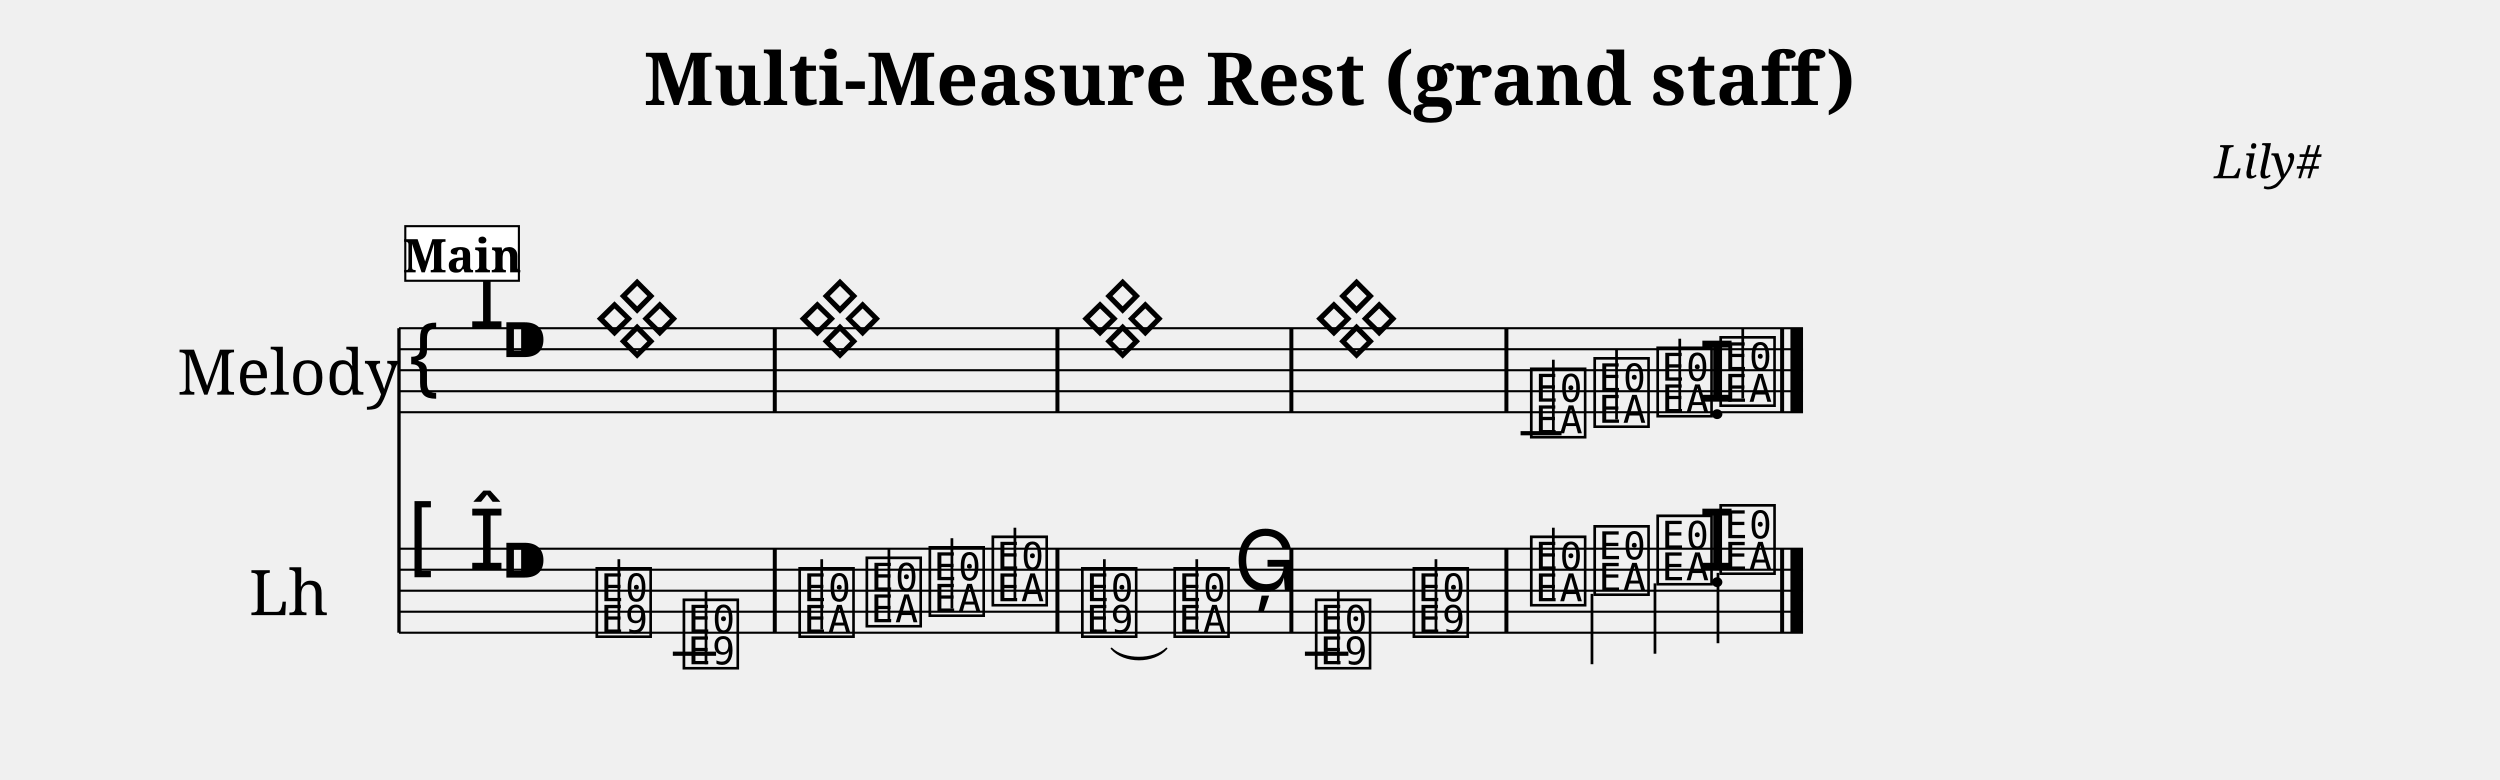
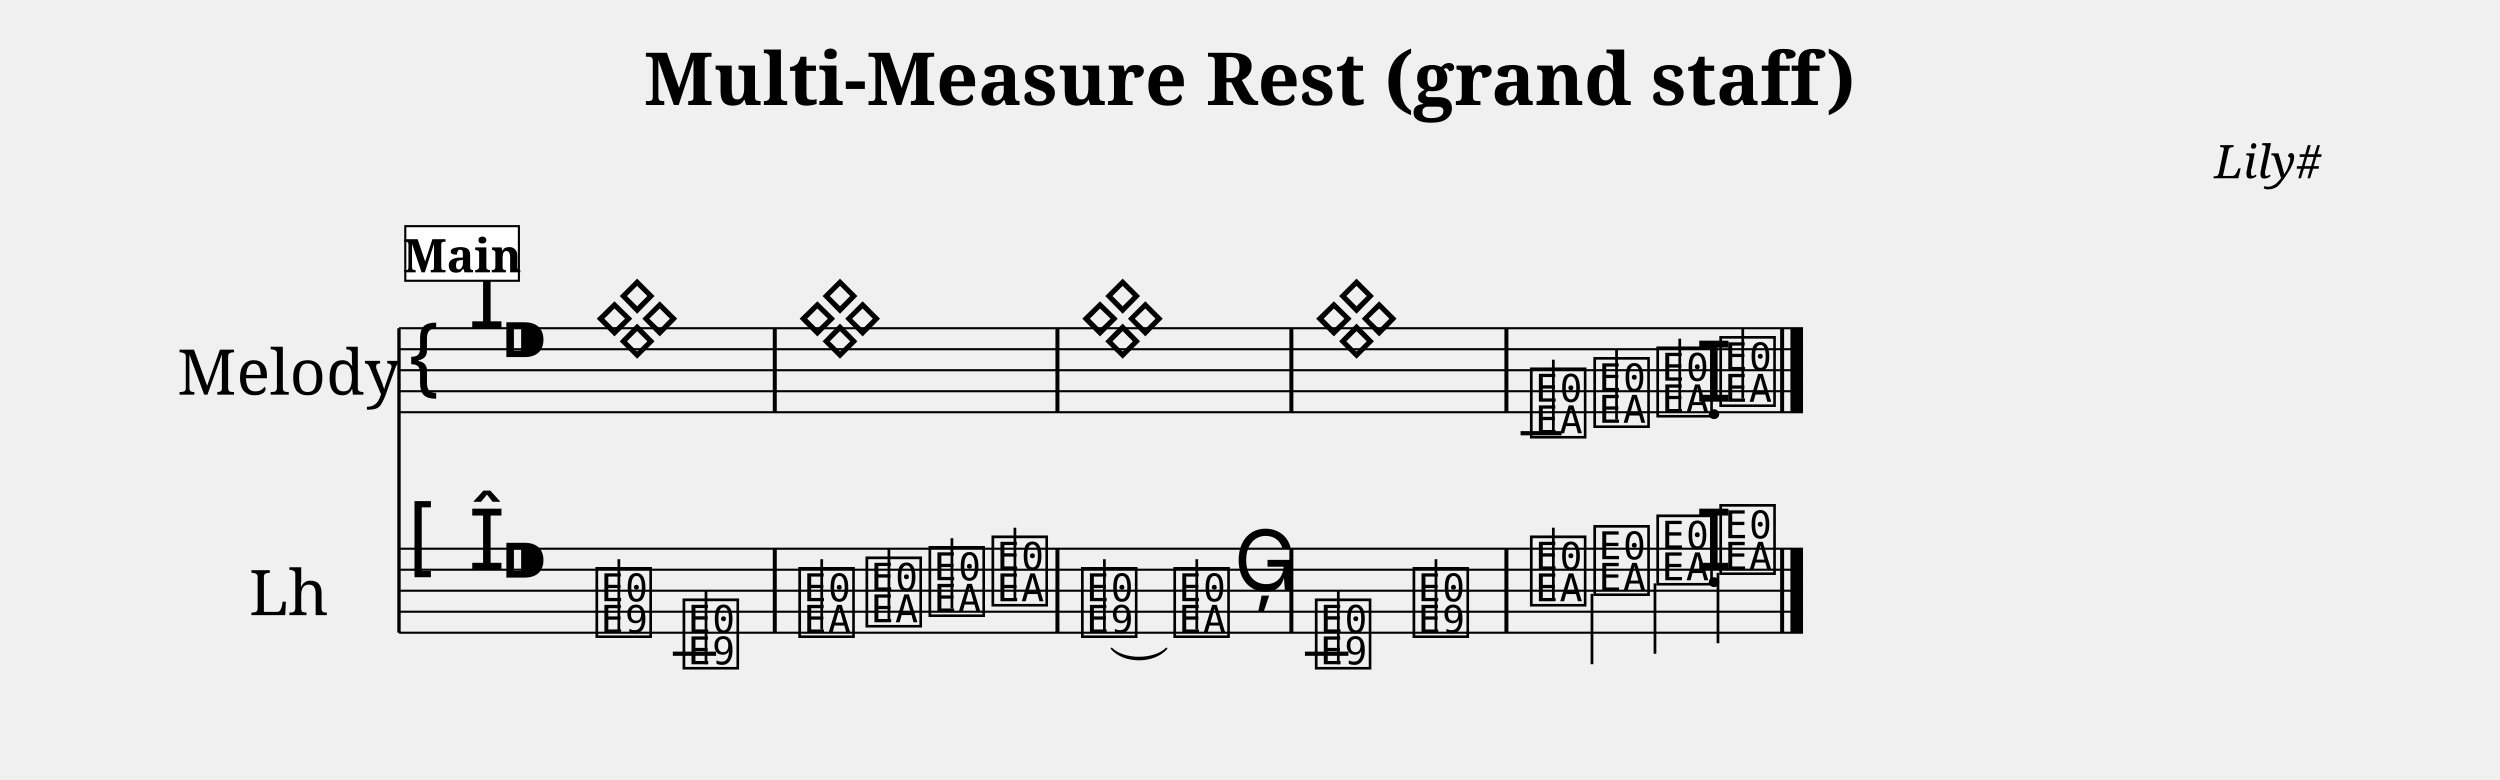
<svg xmlns="http://www.w3.org/2000/svg" width="1190.5" height="371.3" viewBox="0 0 119.05 37.13" font-family="serif">
  <style>
  @font-face { font-family: 'Emmentaler'; src: local('Emmentaler'); }
  .music { font-family: 'Emmentaler', serif; }
</style>
  <text x="59.52" y="5.00" font-size="3.49" font-weight="bold" text-anchor="middle" data-pos="623">Multi-Measure Rest (grand staff)</text>
  <text x="110.55" y="8.49" font-size="2.20" font-style="italic" text-anchor="end" data-pos="667">Lily#</text>
  <g transform="translate(8.50,0.00) scale(1,1)">
    <text x="5.25" y="17.63" font-size="3.00" text-anchor="middle" dominant-baseline="central">Melody</text>
    <text x="5.25" y="28.13" font-size="3.00" text-anchor="middle" dominant-baseline="central">Lh</text>
    <line x1="10.50" y1="15.63" x2="10.50" y2="30.13" stroke="#000000" stroke-width="0.160" />
    <line x1="10.50" y1="15.63" x2="77.36" y2="15.63" stroke="#000000" stroke-width="0.100" />
    <line x1="10.50" y1="16.63" x2="77.36" y2="16.63" stroke="#000000" stroke-width="0.100" />
    <line x1="10.50" y1="17.63" x2="77.36" y2="17.63" stroke="#000000" stroke-width="0.100" />
    <line x1="10.50" y1="18.63" x2="77.36" y2="18.63" stroke="#000000" stroke-width="0.100" />
    <line x1="10.50" y1="19.63" x2="77.36" y2="19.63" stroke="#000000" stroke-width="0.100" />
    <text class="music" x="10.80" y="18.63" font-size="4.00"></text>
    <text class="music" x="13.80" y="15.63" font-size="4.00" data-pos="685"></text>
    <text class="music" x="15.30" y="17.63" font-size="4.00" data-pos="675"></text>
    <line x1="63.91" y1="20.63" x2="65.86" y2="20.63" stroke="#000000" stroke-width="0.200" />
    <text class="music" x="19.73" y="16.63" font-size="4.00" data-pos="759"></text>
    <text class="music" x="29.39" y="16.63" font-size="4.00" data-pos="759"></text>
    <text class="music" x="42.85" y="16.63" font-size="4.00" data-pos="759"></text>
    <text class="music" x="53.99" y="16.63" font-size="4.00" data-pos="759"></text>
    <text class="music" x="64.23" y="20.63" font-size="4.00" data-pos="770"></text>
    <line x1="65.47" y1="20.48" x2="65.47" y2="17.13" stroke="#000000" stroke-width="0.130" />
    <text class="music" x="67.25" y="20.13" font-size="4.00" data-pos="777"></text>
    <line x1="68.48" y1="19.98" x2="68.48" y2="16.63" stroke="#000000" stroke-width="0.130" />
    <text class="music" x="70.25" y="19.63" font-size="4.00" data-pos="779"></text>
    <line x1="71.49" y1="19.48" x2="71.49" y2="16.13" stroke="#000000" stroke-width="0.130" />
-     <text class="music" x="72.38" y="19.13" font-size="4.00" data-pos="781"></text>
+     <text class="music" x="72.23" y="19.13" font-size="4.00" data-pos="781"></text>
    <text class="music" x="73.25" y="19.13" font-size="4.00" data-pos="781"></text>
    <line x1="74.49" y1="18.98" x2="74.49" y2="15.63" stroke="#000000" stroke-width="0.130" />
    <rect x="28.30" y="15.63" width="0.19" height="4.00" data-pos="760" />
    <rect x="41.76" y="15.63" width="0.19" height="4.00" data-pos="760" />
    <rect x="52.90" y="15.63" width="0.19" height="4.00" data-pos="760" />
    <rect x="63.14" y="15.63" width="0.19" height="4.00" data-pos="768" />
    <rect x="76.27" y="15.63" width="0.19" height="4.00" data-pos="783" />
    <rect x="76.76" y="15.63" width="0.60" height="4.00" data-pos="783" />
    <line x1="10.50" y1="26.13" x2="77.36" y2="26.13" stroke="#000000" stroke-width="0.100" />
    <line x1="10.50" y1="27.13" x2="77.36" y2="27.13" stroke="#000000" stroke-width="0.100" />
    <line x1="10.50" y1="28.13" x2="77.36" y2="28.13" stroke="#000000" stroke-width="0.100" />
    <line x1="10.50" y1="29.13" x2="77.36" y2="29.13" stroke="#000000" stroke-width="0.100" />
    <line x1="10.50" y1="30.13" x2="77.36" y2="30.13" stroke="#000000" stroke-width="0.100" />
    <text class="music" x="10.80" y="27.13" font-size="4.00"></text>
    <text class="music" x="13.80" y="27.13" font-size="4.00" data-pos="685"></text>
    <text class="music" x="15.30" y="28.13" font-size="4.00" data-pos="675"></text>
    <line x1="23.54" y1="31.13" x2="25.60" y2="31.13" stroke="#000000" stroke-width="0.200" />
    <line x1="53.64" y1="31.13" x2="55.71" y2="31.13" stroke="#000000" stroke-width="0.200" />
    <text class="music" x="19.73" y="30.13" font-size="4.00" data-pos="796"></text>
    <line x1="20.97" y1="30.13" x2="20.97" y2="26.63" stroke="#000000" stroke-width="0.130" />
    <text class="music" x="23.88" y="31.63" font-size="4.00" data-pos="803"></text>
    <line x1="25.12" y1="31.63" x2="25.12" y2="28.13" stroke="#000000" stroke-width="0.130" />
    <text class="music" x="29.39" y="30.13" font-size="4.00" data-pos="807"></text>
    <line x1="30.63" y1="29.98" x2="30.63" y2="26.63" stroke="#000000" stroke-width="0.130" />
    <text class="music" x="32.59" y="29.63" font-size="4.00" data-pos="810"></text>
    <line x1="33.83" y1="29.48" x2="33.83" y2="26.13" stroke="#000000" stroke-width="0.130" />
    <text class="music" x="35.59" y="29.13" font-size="4.00" data-pos="812"></text>
    <line x1="36.83" y1="28.98" x2="36.83" y2="25.63" stroke="#000000" stroke-width="0.130" />
    <text class="music" x="38.59" y="28.63" font-size="4.00" data-pos="814"></text>
    <line x1="39.83" y1="28.48" x2="39.83" y2="25.13" stroke="#000000" stroke-width="0.130" />
    <text class="music" x="42.85" y="30.13" font-size="4.00" data-pos="818"></text>
    <line x1="44.09" y1="30.13" x2="44.09" y2="26.63" stroke="#000000" stroke-width="0.130" />
    <text class="music" x="47.25" y="30.13" font-size="4.00" data-pos="822"></text>
    <line x1="48.49" y1="29.98" x2="48.49" y2="26.63" stroke="#000000" stroke-width="0.130" />
    <text class="music" x="50.25" y="28.13" font-size="4.00" data-pos="825"></text>
    <text class="music" x="53.99" y="31.63" font-size="4.00" data-pos="829"></text>
    <line x1="55.23" y1="31.63" x2="55.23" y2="28.13" stroke="#000000" stroke-width="0.130" />
    <text class="music" x="58.64" y="30.13" font-size="4.00" data-pos="832"></text>
    <line x1="59.88" y1="30.13" x2="59.88" y2="26.63" stroke="#000000" stroke-width="0.130" />
    <text class="music" x="64.23" y="28.63" font-size="4.00" data-pos="836"></text>
    <line x1="65.47" y1="28.48" x2="65.47" y2="25.13" stroke="#000000" stroke-width="0.130" />
    <text class="music" x="67.25" y="28.13" font-size="4.00" data-pos="839"></text>
    <line x1="67.31" y1="28.28" x2="67.31" y2="31.63" stroke="#000000" stroke-width="0.130" />
    <text class="music" x="70.25" y="27.63" font-size="4.00" data-pos="841"></text>
    <line x1="70.31" y1="27.78" x2="70.31" y2="31.13" stroke="#000000" stroke-width="0.130" />
-     <text class="music" x="72.38" y="27.13" font-size="4.00" data-pos="843"></text>
+     <text class="music" x="72.23" y="27.13" font-size="4.00" data-pos="843"></text>
    <text class="music" x="73.25" y="27.13" font-size="4.00" data-pos="843"></text>
    <line x1="73.31" y1="27.28" x2="73.31" y2="30.63" stroke="#000000" stroke-width="0.130" />
    <rect x="28.30" y="26.13" width="0.19" height="4.00" data-pos="805" />
    <rect x="41.76" y="26.13" width="0.19" height="4.00" data-pos="816" />
    <rect x="52.90" y="26.13" width="0.19" height="4.00" data-pos="827" />
    <rect x="63.14" y="26.13" width="0.19" height="4.00" data-pos="834" />
    <rect x="76.27" y="26.13" width="0.19" height="4.00" data-pos="845" />
    <rect x="76.76" y="26.13" width="0.60" height="4.00" data-pos="845" />
    <path d="M 44.43,30.88 C 45.02,31.46 46.45,31.46 47.05,30.88 C 46.45,31.58 45.02,31.58 44.43,30.88 Z" stroke="#000000" stroke-width="0.08" stroke-linecap="round" stroke-linejoin="round" />
    <rect x="10.80" y="10.77" width="5.41" height="2.60" fill="#FFFFFF" stroke="#000000" stroke-width="0.100" data-pos="733" />
    <text x="13.51" y="12.97" font-size="2.20" font-weight="bold" text-anchor="middle" data-pos="733">Main</text>
  </g>
</svg>
